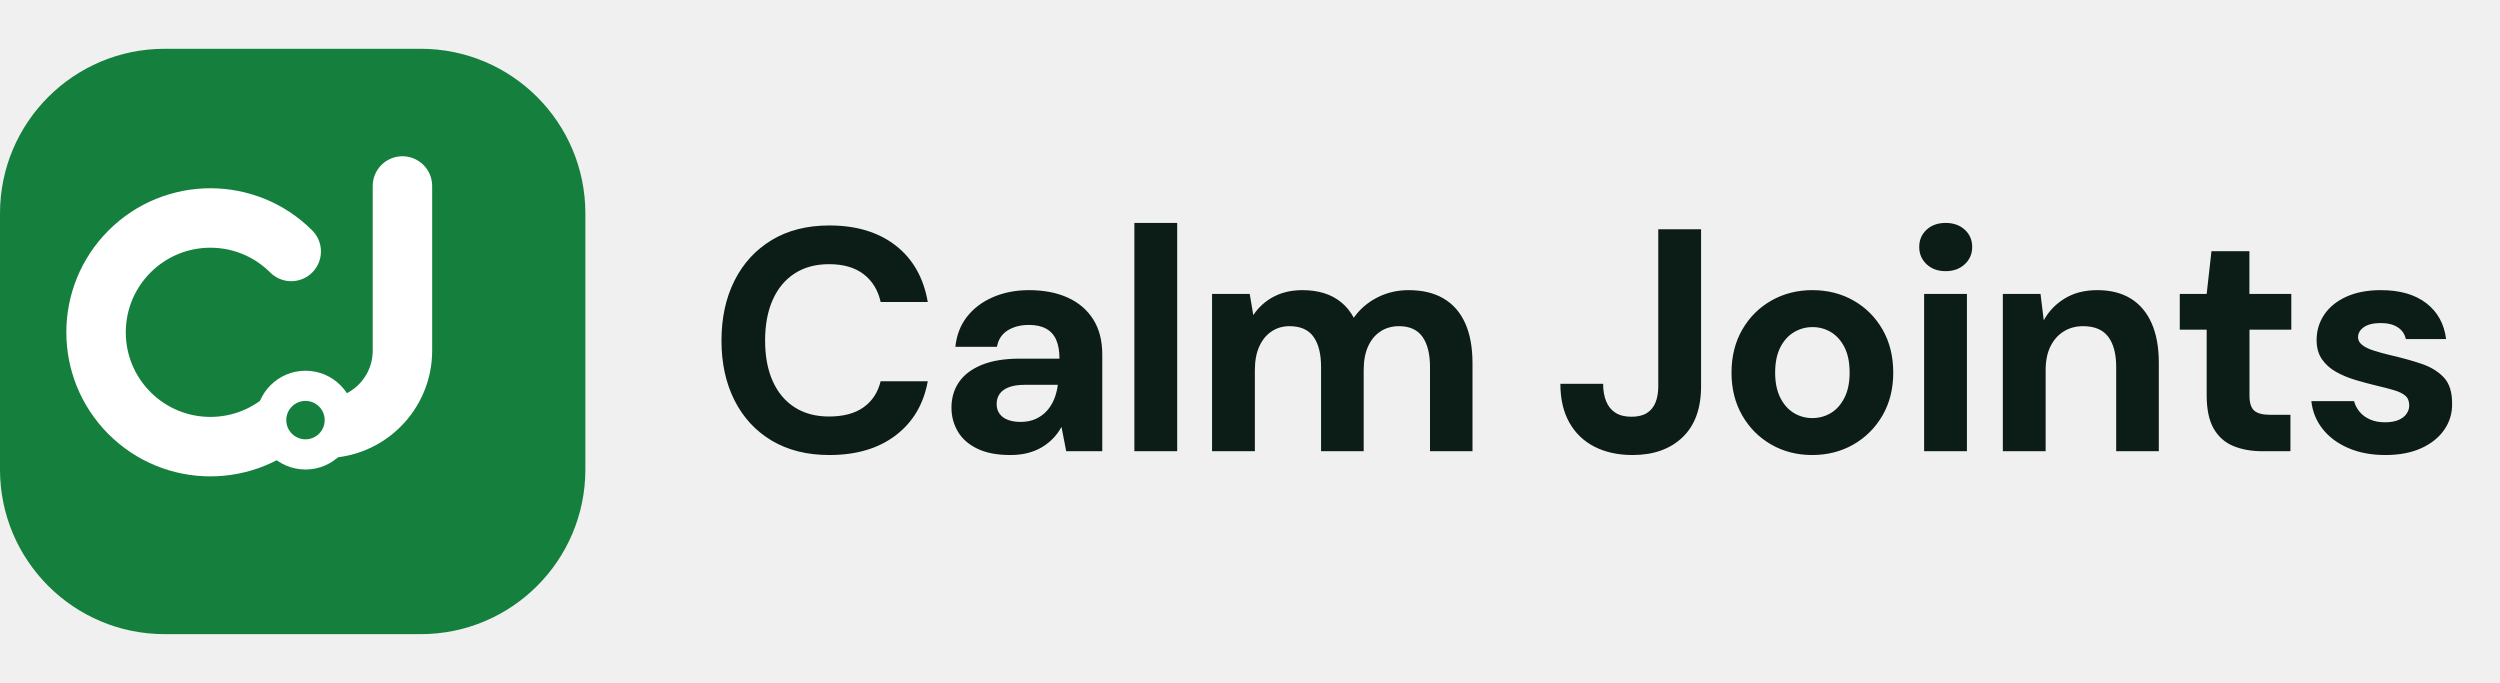
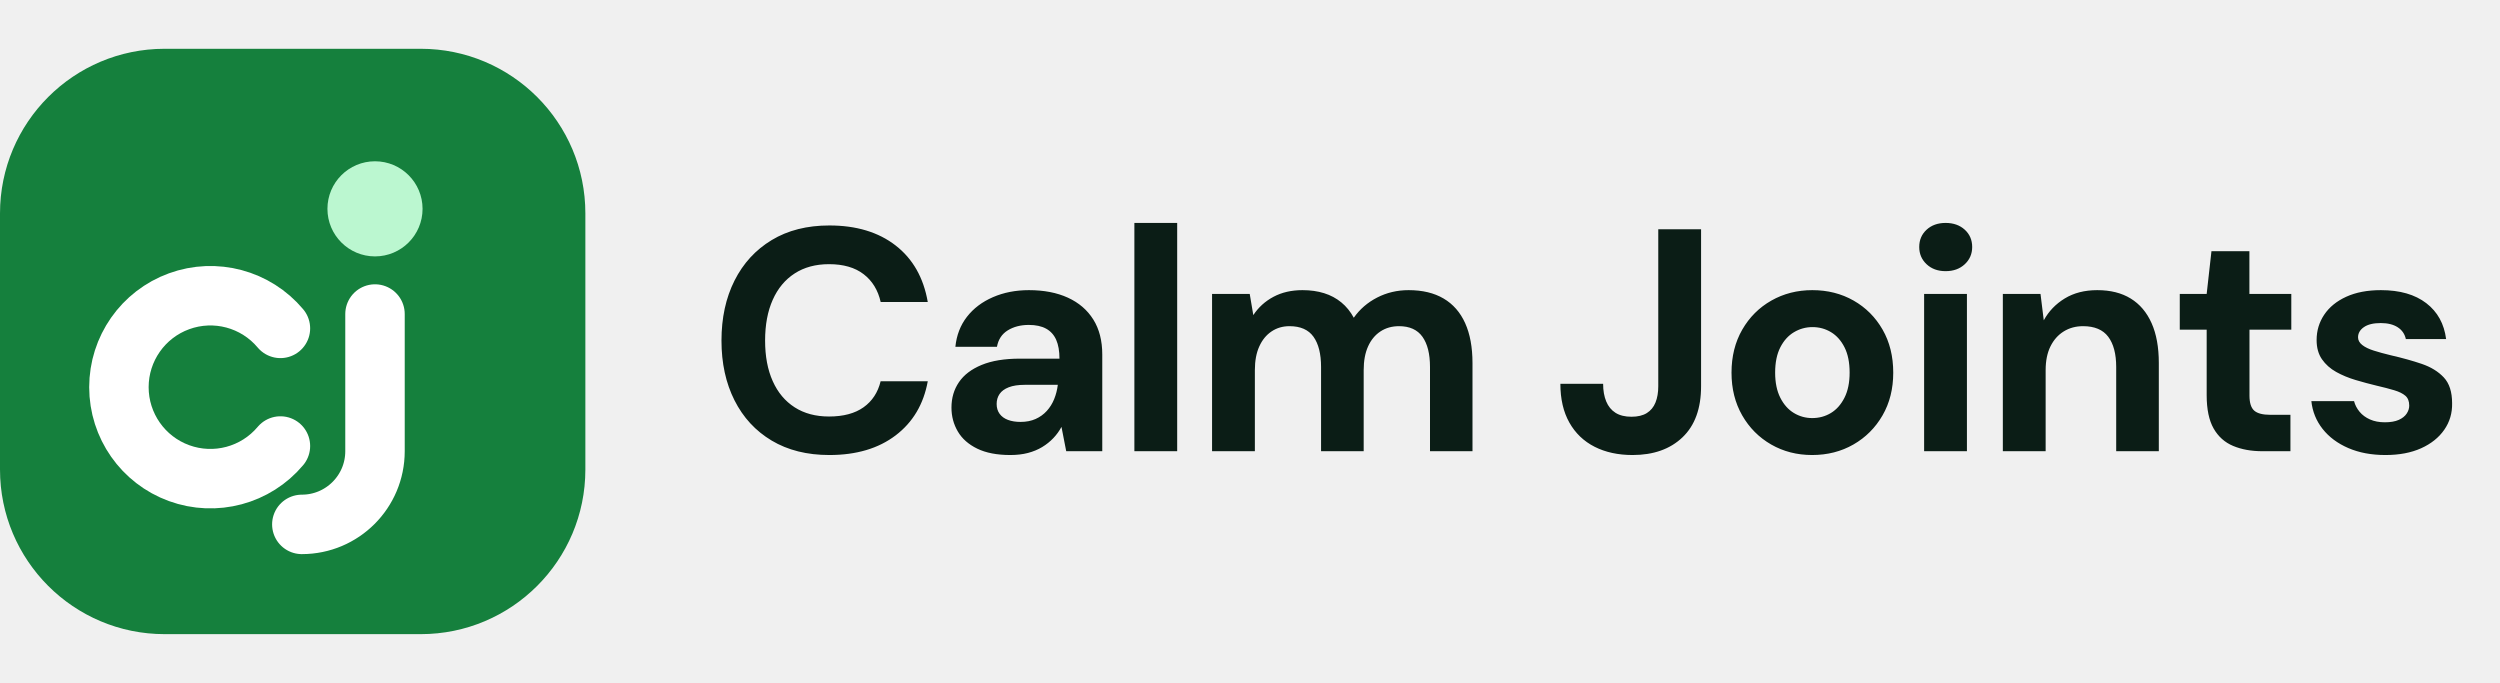
<svg xmlns="http://www.w3.org/2000/svg" viewBox="0 0 205 56" fill="none" role="img" aria-label="Calm Joints">
  <g transform="translate(0 4) scale(.75)">
    <rect width="64" height="64" rx="18" fill="#15803D" />
-     <path d="M31.84 22.16A12.5 12.5 0 1 0 31.84 39.84" stroke="#fff" stroke-width="6.5" stroke-linecap="round" fill="none" />
-     <path d="M44 15v18a8.5 8.5 0 0 1-8.5 8.5" stroke="#fff" stroke-width="6.5" stroke-linecap="round" fill="none" />
-     <circle cx="33.4" cy="40.6" r="5.4" fill="#fff" />
-     <circle cx="33.4" cy="40.6" r="2.1" fill="#15803D" />
+     <path d="M30.66 43.43A10 10 0 1 1 30.66 30.57" stroke="#fff" stroke-width="6.5" stroke-linecap="round" fill="none" />
+     <path d="M41 29v15a8 8 0 0 1-8 8" stroke="#fff" stroke-width="6.5" stroke-linecap="round" fill="none" />
+     <circle cx="41" cy="17.5" r="5.2" fill="#BBF7D0" />
  </g>
  <path d="M68.007 37.312Q65.262 37.312 63.28 36.129Q61.298 34.946 60.229 32.827Q59.161 30.708 59.161 27.93Q59.161 25.138 60.229 23.011Q61.298 20.884 63.28 19.686Q65.262 18.488 68.007 18.488Q71.326 18.488 73.442 20.13Q75.558 21.772 76.077 24.766H72.216Q71.887 23.304 70.818 22.483Q69.75 21.662 67.981 21.662Q66.337 21.662 65.163 22.422Q63.989 23.181 63.364 24.584Q62.738 25.987 62.738 27.93Q62.738 29.859 63.364 31.254Q63.989 32.649 65.163 33.401Q66.337 34.154 67.981 34.154Q69.75 34.154 70.813 33.396Q71.876 32.639 72.211 31.265H76.077Q75.562 34.089 73.444 35.7Q71.326 37.312 68.007 37.312ZM82.85 37.312Q81.207 37.312 80.134 36.789Q79.06 36.266 78.54 35.379Q78.02 34.491 78.02 33.425Q78.02 32.237 78.634 31.337Q79.248 30.437 80.496 29.923Q81.744 29.409 83.63 29.409H86.876Q86.876 28.472 86.607 27.864Q86.337 27.257 85.781 26.95Q85.225 26.644 84.358 26.644Q83.358 26.644 82.635 27.09Q81.913 27.537 81.75 28.439H78.341Q78.485 27.015 79.289 25.979Q80.094 24.943 81.42 24.368Q82.747 23.792 84.373 23.792Q86.218 23.792 87.567 24.409Q88.917 25.027 89.652 26.202Q90.386 27.377 90.386 29.07V37.0H87.43L87.041 35.006Q86.77 35.511 86.372 35.928Q85.975 36.346 85.457 36.659Q84.94 36.972 84.293 37.142Q83.646 37.312 82.85 37.312ZM83.687 34.597Q84.383 34.597 84.918 34.357Q85.453 34.118 85.836 33.697Q86.219 33.276 86.441 32.728Q86.663 32.179 86.739 31.567V31.556H84.031Q83.23 31.556 82.717 31.756Q82.203 31.956 81.964 32.308Q81.725 32.661 81.725 33.123Q81.725 33.601 81.968 33.933Q82.21 34.265 82.652 34.431Q83.093 34.597 83.687 34.597ZM93.019 37.0V18.28H96.529V37.0ZM99.389 37.0V24.104H102.478L102.771 25.839Q103.395 24.89 104.42 24.341Q105.445 23.792 106.806 23.792Q107.783 23.792 108.58 24.042Q109.377 24.292 109.991 24.798Q110.605 25.304 111.01 26.055Q111.747 25.004 112.928 24.398Q114.109 23.792 115.507 23.792Q117.208 23.792 118.375 24.479Q119.542 25.166 120.143 26.499Q120.744 27.832 120.744 29.765V37.0H117.26V30.09Q117.26 28.484 116.641 27.615Q116.021 26.746 114.719 26.746Q113.851 26.746 113.196 27.178Q112.54 27.61 112.181 28.408Q111.822 29.206 111.822 30.348V37.0H108.327V30.09Q108.327 28.484 107.707 27.615Q107.087 26.746 105.737 26.746Q104.909 26.746 104.266 27.178Q103.622 27.609 103.261 28.408Q102.899 29.206 102.899 30.348V37.0ZM133.869 37.312Q132.094 37.312 130.758 36.635Q129.423 35.957 128.687 34.65Q127.951 33.343 127.951 31.472H131.456Q131.456 32.306 131.709 32.917Q131.963 33.529 132.473 33.851Q132.984 34.173 133.782 34.173Q134.554 34.173 135.038 33.872Q135.523 33.57 135.75 33.007Q135.978 32.445 135.978 31.672V18.8H139.488V31.672Q139.488 34.405 137.966 35.859Q136.444 37.312 133.869 37.312ZM148.594 37.312Q146.739 37.312 145.237 36.45Q143.735 35.587 142.86 34.061Q141.984 32.534 141.984 30.562Q141.984 28.559 142.865 27.03Q143.746 25.502 145.252 24.647Q146.757 23.792 148.612 23.792Q150.492 23.792 151.994 24.647Q153.495 25.502 154.371 27.026Q155.246 28.55 155.246 30.559Q155.246 32.545 154.365 34.066Q153.485 35.587 151.979 36.45Q150.474 37.312 148.594 37.312ZM148.601 34.282Q149.448 34.282 150.136 33.865Q150.824 33.449 151.246 32.614Q151.669 31.78 151.669 30.551Q151.669 29.31 151.252 28.483Q150.834 27.655 150.146 27.239Q149.457 26.822 148.624 26.822Q147.808 26.822 147.108 27.239Q146.407 27.655 145.984 28.485Q145.562 29.315 145.562 30.556Q145.562 31.777 145.984 32.613Q146.407 33.449 147.097 33.865Q147.787 34.282 148.601 34.282ZM157.778 37.0V24.104H161.288V37.0ZM159.541 22.235Q158.586 22.235 157.982 21.668Q157.377 21.102 157.377 20.254Q157.377 19.391 157.982 18.835Q158.586 18.28 159.541 18.28Q160.5 18.28 161.11 18.835Q161.719 19.391 161.719 20.254Q161.719 21.102 161.11 21.668Q160.5 22.235 159.541 22.235ZM164.233 37.0V24.104H167.322L167.589 26.266Q168.198 25.15 169.314 24.471Q170.431 23.792 171.974 23.792Q173.6 23.792 174.718 24.479Q175.836 25.166 176.429 26.496Q177.023 27.826 177.023 29.765V37.0H173.528V30.09Q173.528 28.485 172.876 27.615Q172.223 26.746 170.809 26.746Q169.92 26.746 169.224 27.178Q168.529 27.609 168.136 28.408Q167.743 29.206 167.743 30.348V37.0ZM185.52 37.0Q184.152 37.0 183.119 36.567Q182.085 36.135 181.516 35.134Q180.947 34.134 180.947 32.408V27.032H178.741V24.104H180.947L181.339 20.599H184.451V24.104H187.887V27.032H184.457V32.438Q184.457 33.325 184.844 33.67Q185.231 34.015 186.175 34.015H187.816V37.0ZM195.6 37.312Q193.883 37.312 192.562 36.741Q191.241 36.17 190.454 35.172Q189.668 34.174 189.531 32.894H193.032Q193.158 33.372 193.488 33.768Q193.818 34.165 194.342 34.396Q194.867 34.628 195.55 34.628Q196.257 34.628 196.697 34.431Q197.138 34.234 197.347 33.916Q197.557 33.599 197.557 33.261Q197.557 32.725 197.241 32.452Q196.925 32.178 196.319 31.998Q195.713 31.817 194.882 31.624Q194.041 31.423 193.166 31.163Q192.292 30.903 191.568 30.5Q190.844 30.097 190.403 29.463Q189.962 28.829 189.962 27.884Q189.962 26.735 190.587 25.803Q191.212 24.871 192.395 24.332Q193.577 23.792 195.236 23.792Q197.564 23.792 198.954 24.859Q200.343 25.927 200.581 27.805H197.28Q197.146 27.183 196.614 26.837Q196.082 26.491 195.225 26.491Q194.319 26.491 193.84 26.825Q193.36 27.159 193.36 27.661Q193.36 28.017 193.702 28.288Q194.043 28.558 194.648 28.749Q195.253 28.941 196.052 29.134Q197.457 29.455 198.584 29.839Q199.711 30.224 200.392 30.95Q201.073 31.675 201.073 33.064Q201.099 34.28 200.428 35.243Q199.756 36.207 198.529 36.759Q197.302 37.312 195.6 37.312Z" fill="#0B1D16" />
</svg>
